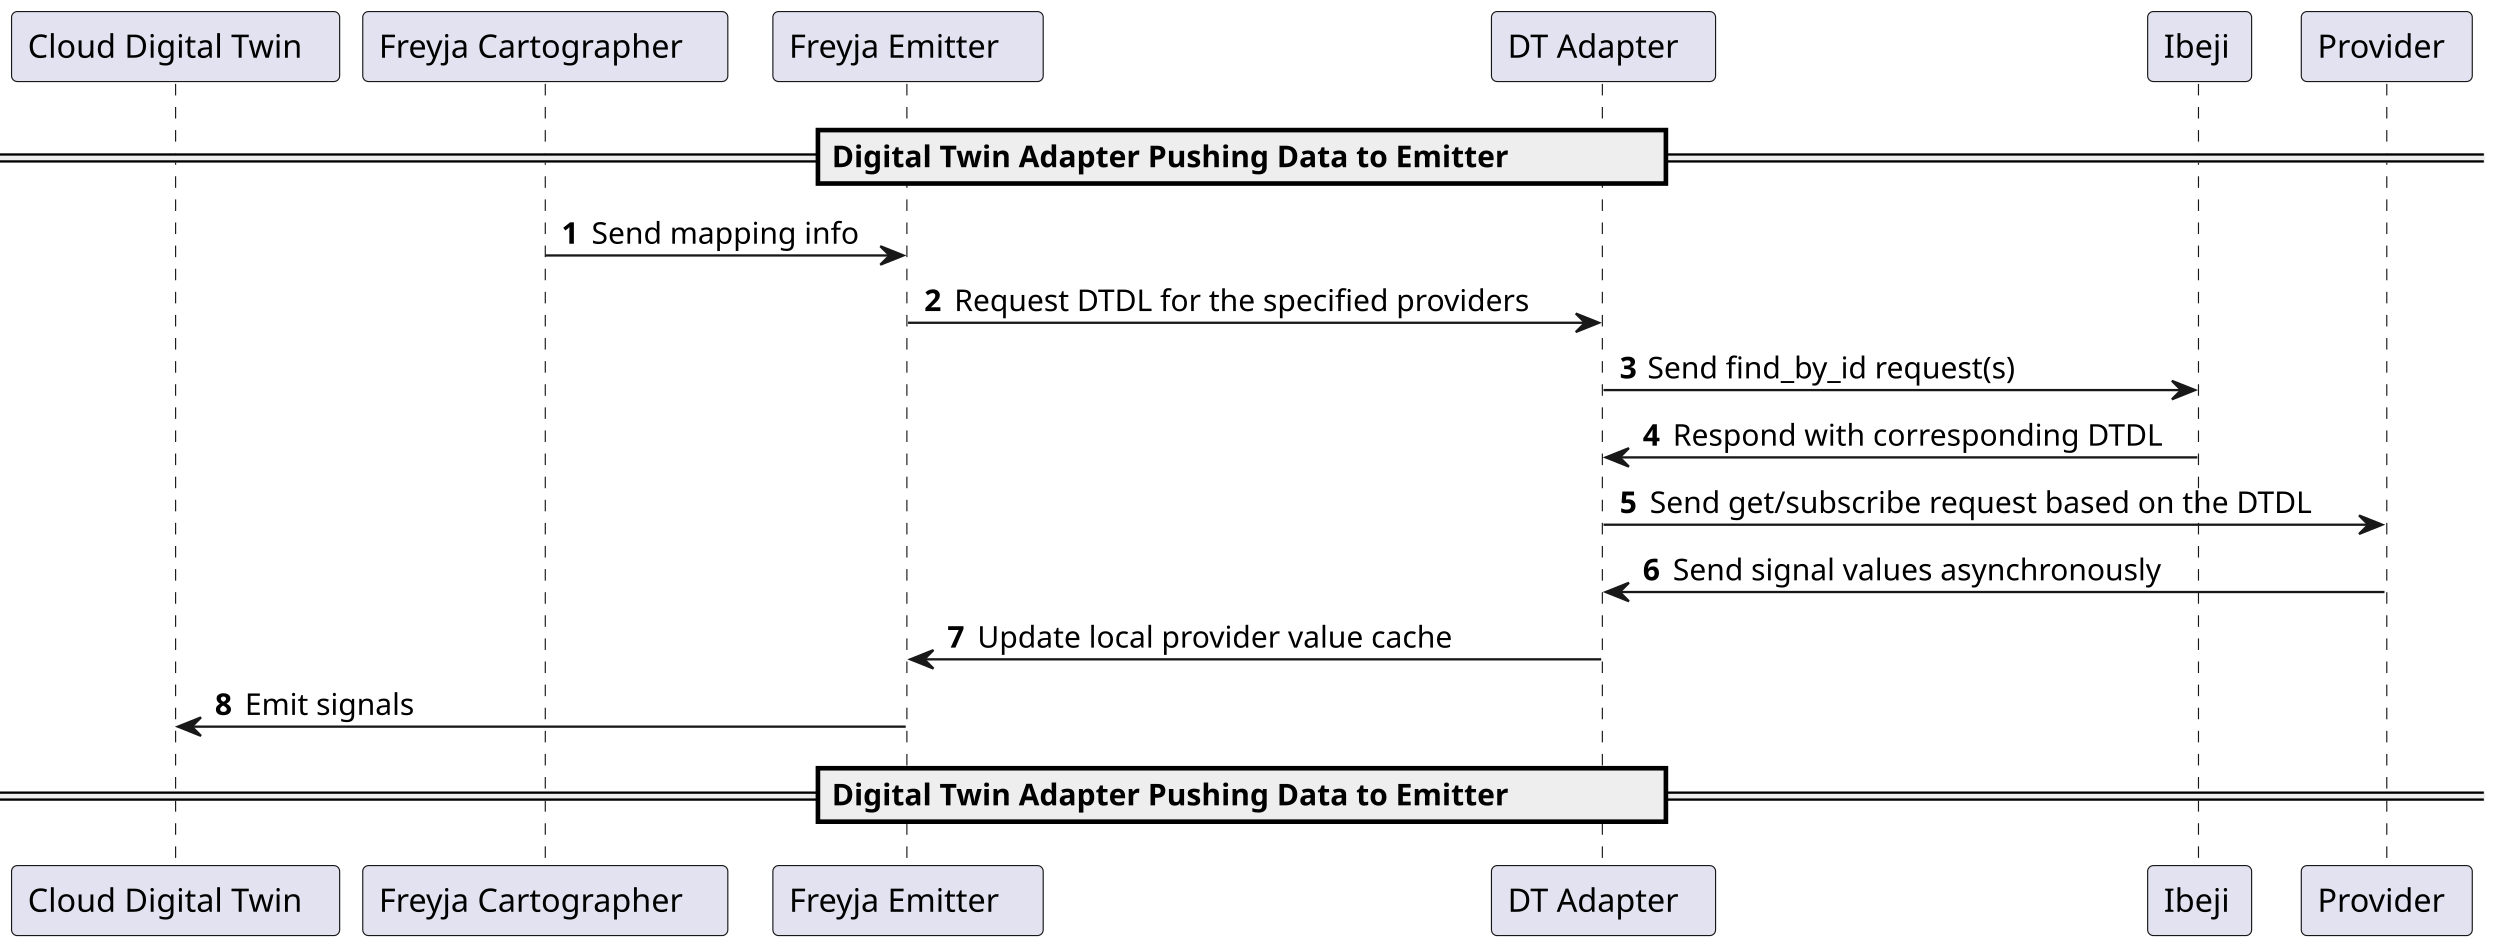
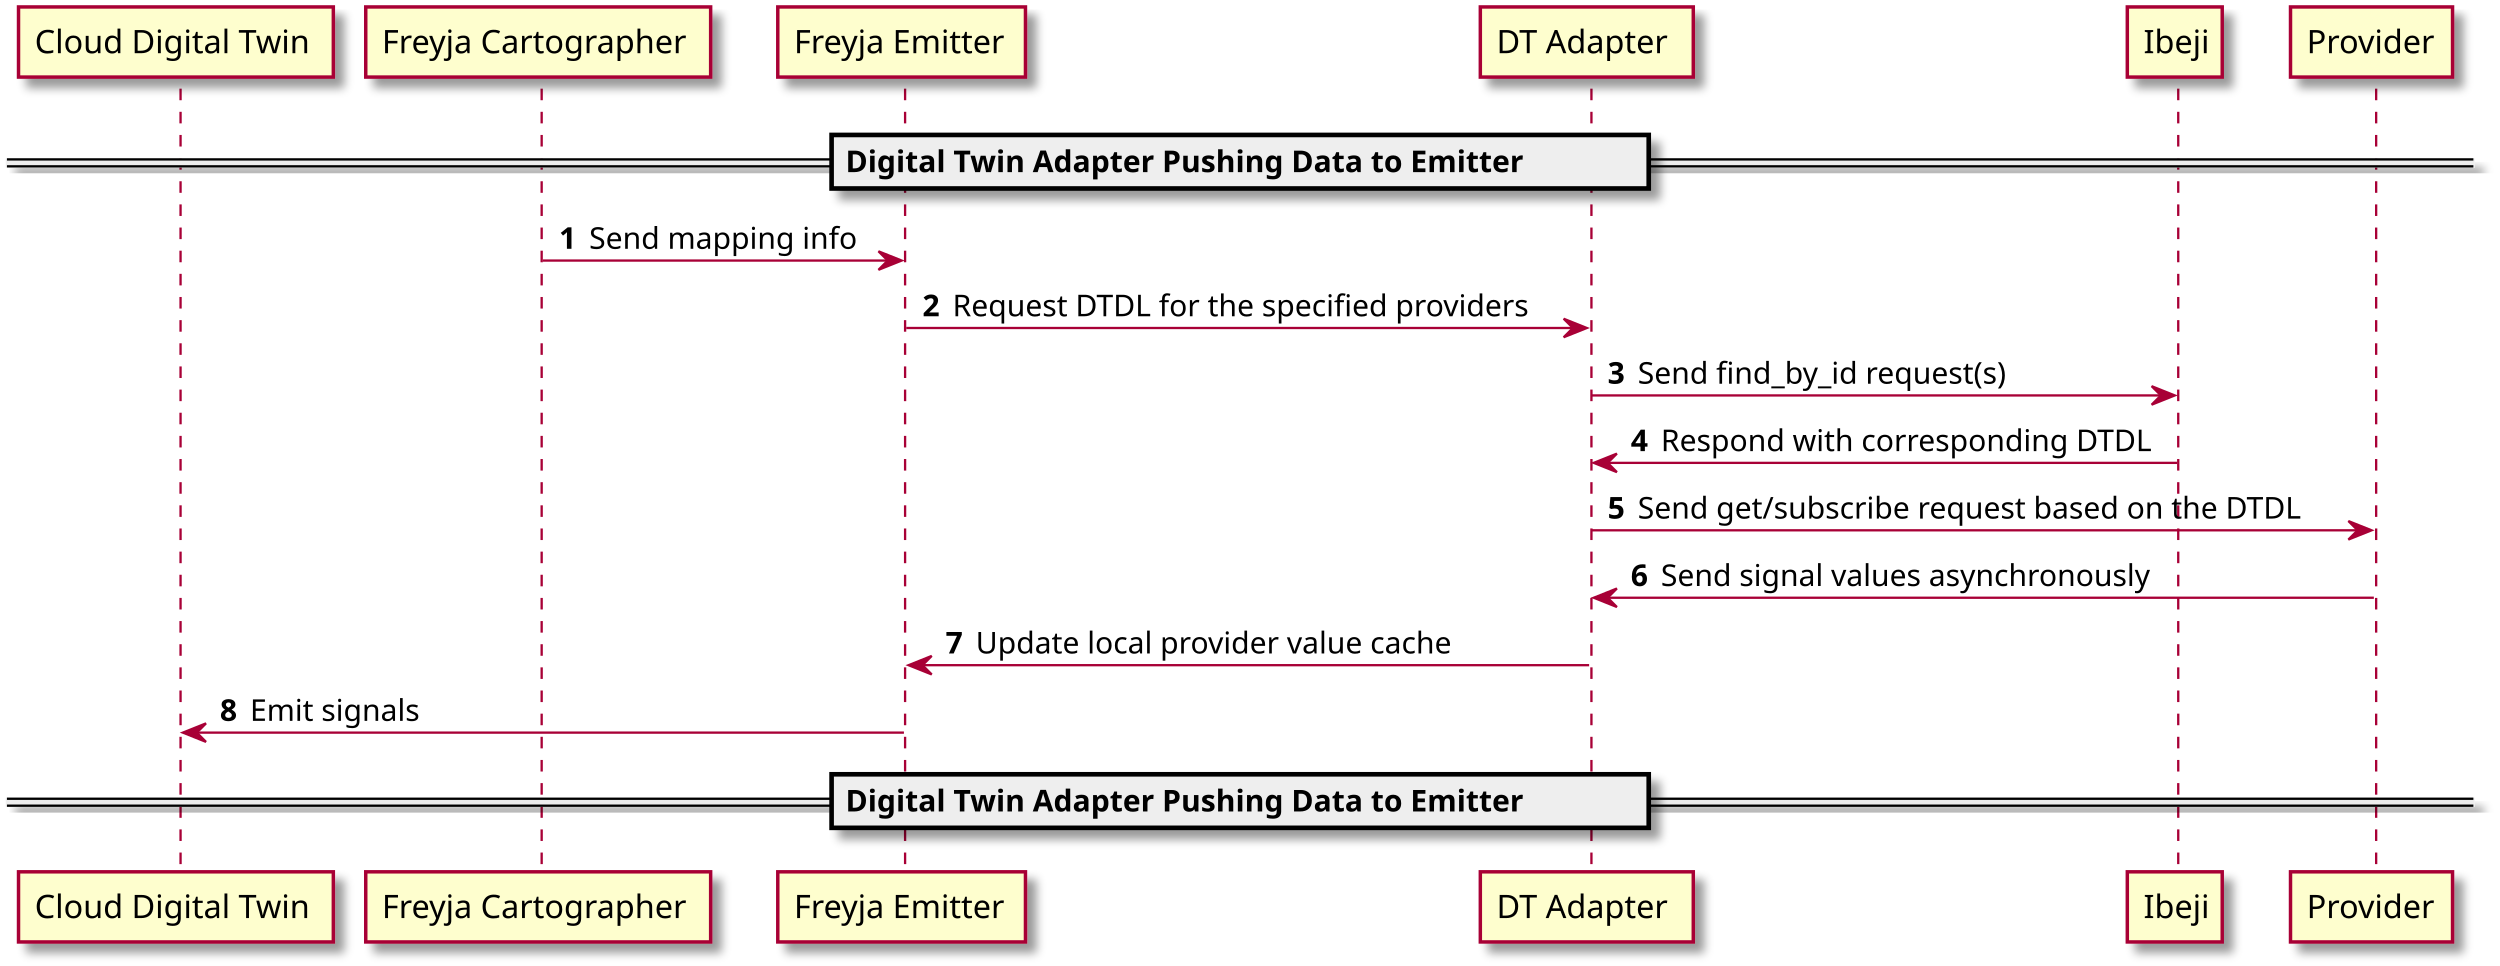
- <svg xmlns="http://www.w3.org/2000/svg" contentStyleType="text/css" height="410px" preserveAspectRatio="none" style="width:1082px;height:410px;background:#FFFFFF;" version="1.1" viewBox="0 0 1082 410" width="1082px" zoomAndPan="magnify">
-   <defs />
+ <svg xmlns="http://www.w3.org/2000/svg" contentScriptType="application/ecmascript" contentStyleType="text/css" height="417px" preserveAspectRatio="none" style="width:1080px;height:417px;background:#FEFEFE;" version="1.1" viewBox="0 0 1080 417" width="1080px" zoomAndPan="magnify">
+   <defs>
+     <filter height="300%" id="f1dlz7cyoyys13" width="300%" x="-1" y="-1">
+       <feGaussianBlur result="blurOut" stdDeviation="2.0" />
+       <feColorMatrix in="blurOut" result="blurOut2" type="matrix" values="0 0 0 0 0 0 0 0 0 0 0 0 0 0 0 0 0 0 .4 0" />
+       <feOffset dx="4.0" dy="4.0" in="blurOut2" result="blurOut3" />
+       <feBlend in="SourceGraphic" in2="blurOut3" mode="normal" />
+     </filter>
+   </defs>
  <g>
-     <line style="stroke:#181818;stroke-width:0.5;stroke-dasharray:5.0,5.0;" x1="76" x2="76" y1="36.297" y2="375.625" />
-     <line style="stroke:#181818;stroke-width:0.5;stroke-dasharray:5.0,5.0;" x1="236" x2="236" y1="36.297" y2="375.625" />
-     <line style="stroke:#181818;stroke-width:0.5;stroke-dasharray:5.0,5.0;" x1="392.5" x2="392.5" y1="36.297" y2="375.625" />
-     <line style="stroke:#181818;stroke-width:0.5;stroke-dasharray:5.0,5.0;" x1="693.5" x2="693.5" y1="36.297" y2="375.625" />
-     <line style="stroke:#181818;stroke-width:0.5;stroke-dasharray:5.0,5.0;" x1="951.5" x2="951.5" y1="36.297" y2="375.625" />
-     <line style="stroke:#181818;stroke-width:0.5;stroke-dasharray:5.0,5.0;" x1="1033" x2="1033" y1="36.297" y2="375.625" />
-     <rect fill="#E2E2F0" height="30.297" rx="2.5" ry="2.5" style="stroke:#181818;stroke-width:0.5;" width="142" x="5" y="5" />
-     <text fill="#000000" font-family="sans-serif" font-size="14" lengthAdjust="spacing" textLength="128" x="12" y="24.995">Cloud Digital Twin</text>
-     <rect fill="#E2E2F0" height="30.297" rx="2.5" ry="2.5" style="stroke:#181818;stroke-width:0.5;" width="142" x="5" y="374.625" />
-     <text fill="#000000" font-family="sans-serif" font-size="14" lengthAdjust="spacing" textLength="128" x="12" y="394.62">Cloud Digital Twin</text>
-     <rect fill="#E2E2F0" height="30.297" rx="2.5" ry="2.5" style="stroke:#181818;stroke-width:0.5;" width="158" x="157" y="5" />
-     <text fill="#000000" font-family="sans-serif" font-size="14" lengthAdjust="spacing" textLength="144" x="164" y="24.995">Freyja Cartographer</text>
-     <rect fill="#E2E2F0" height="30.297" rx="2.5" ry="2.5" style="stroke:#181818;stroke-width:0.5;" width="158" x="157" y="374.625" />
-     <text fill="#000000" font-family="sans-serif" font-size="14" lengthAdjust="spacing" textLength="144" x="164" y="394.62">Freyja Cartographer</text>
-     <rect fill="#E2E2F0" height="30.297" rx="2.5" ry="2.5" style="stroke:#181818;stroke-width:0.5;" width="117" x="334.5" y="5" />
-     <text fill="#000000" font-family="sans-serif" font-size="14" lengthAdjust="spacing" textLength="103" x="341.5" y="24.995">Freyja Emitter</text>
-     <rect fill="#E2E2F0" height="30.297" rx="2.5" ry="2.5" style="stroke:#181818;stroke-width:0.5;" width="117" x="334.5" y="374.625" />
-     <text fill="#000000" font-family="sans-serif" font-size="14" lengthAdjust="spacing" textLength="103" x="341.5" y="394.62">Freyja Emitter</text>
-     <rect fill="#E2E2F0" height="30.297" rx="2.5" ry="2.5" style="stroke:#181818;stroke-width:0.5;" width="97" x="645.5" y="5" />
-     <text fill="#000000" font-family="sans-serif" font-size="14" lengthAdjust="spacing" textLength="83" x="652.5" y="24.995">DT Adapter</text>
-     <rect fill="#E2E2F0" height="30.297" rx="2.5" ry="2.5" style="stroke:#181818;stroke-width:0.5;" width="97" x="645.5" y="374.625" />
-     <text fill="#000000" font-family="sans-serif" font-size="14" lengthAdjust="spacing" textLength="83" x="652.5" y="394.62">DT Adapter</text>
-     <rect fill="#E2E2F0" height="30.297" rx="2.5" ry="2.5" style="stroke:#181818;stroke-width:0.5;" width="45" x="929.5" y="5" />
-     <text fill="#000000" font-family="sans-serif" font-size="14" lengthAdjust="spacing" textLength="31" x="936.5" y="24.995">Ibeji</text>
-     <rect fill="#E2E2F0" height="30.297" rx="2.5" ry="2.5" style="stroke:#181818;stroke-width:0.5;" width="45" x="929.5" y="374.625" />
-     <text fill="#000000" font-family="sans-serif" font-size="14" lengthAdjust="spacing" textLength="31" x="936.5" y="394.62">Ibeji</text>
-     <rect fill="#E2E2F0" height="30.297" rx="2.5" ry="2.5" style="stroke:#181818;stroke-width:0.5;" width="74" x="996" y="5" />
-     <text fill="#000000" font-family="sans-serif" font-size="14" lengthAdjust="spacing" textLength="60" x="1003" y="24.995">Provider</text>
-     <rect fill="#E2E2F0" height="30.297" rx="2.5" ry="2.5" style="stroke:#181818;stroke-width:0.5;" width="74" x="996" y="374.625" />
-     <text fill="#000000" font-family="sans-serif" font-size="14" lengthAdjust="spacing" textLength="60" x="1003" y="394.62">Provider</text>
-     <rect fill="#EEEEEE" height="3" style="stroke:#EEEEEE;stroke-width:1.0;" width="1075" x="0" y="66.863" />
-     <line style="stroke:#000000;stroke-width:1.0;" x1="0" x2="1075" y1="66.863" y2="66.863" />
-     <line style="stroke:#000000;stroke-width:1.0;" x1="0" x2="1075" y1="69.863" y2="69.863" />
-     <rect fill="#EEEEEE" height="23.133" style="stroke:#000000;stroke-width:2.0;" width="367" x="354" y="56.297" />
-     <text fill="#000000" font-family="sans-serif" font-size="13" font-weight="bold" lengthAdjust="spacing" textLength="348" x="360" y="72.364">Digital Twin Adapter Pushing Data to Emitter</text>
-     <polygon fill="#181818" points="381,106.562,391,110.562,381,114.562,385,110.562" style="stroke:#181818;stroke-width:1.0;" />
-     <line style="stroke:#181818;stroke-width:1.0;" x1="236" x2="387" y1="110.562" y2="110.562" />
-     <text fill="#000000" font-family="sans-serif" font-size="13" font-weight="bold" lengthAdjust="spacing" textLength="9" x="243" y="105.497">1</text>
-     <text fill="#000000" font-family="sans-serif" font-size="13" lengthAdjust="spacing" textLength="120" x="256" y="105.497">Send mapping info</text>
-     <polygon fill="#181818" points="682,135.695,692,139.695,682,143.695,686,139.695" style="stroke:#181818;stroke-width:1.0;" />
-     <line style="stroke:#181818;stroke-width:1.0;" x1="393" x2="688" y1="139.695" y2="139.695" />
-     <text fill="#000000" font-family="sans-serif" font-size="13" font-weight="bold" lengthAdjust="spacing" textLength="9" x="400" y="134.629">2</text>
-     <text fill="#000000" font-family="sans-serif" font-size="13" lengthAdjust="spacing" textLength="264" x="413" y="134.629">Request DTDL for the specified providers</text>
-     <polygon fill="#181818" points="940,164.828,950,168.828,940,172.828,944,168.828" style="stroke:#181818;stroke-width:1.0;" />
-     <line style="stroke:#181818;stroke-width:1.0;" x1="694" x2="946" y1="168.828" y2="168.828" />
-     <text fill="#000000" font-family="sans-serif" font-size="13" font-weight="bold" lengthAdjust="spacing" textLength="8" x="701" y="163.762">3</text>
-     <text fill="#000000" font-family="sans-serif" font-size="13" lengthAdjust="spacing" textLength="171" x="713" y="163.762">Send find_by_id request(s)</text>
-     <polygon fill="#181818" points="705,193.961,695,197.961,705,201.961,701,197.961" style="stroke:#181818;stroke-width:1.0;" />
-     <line style="stroke:#181818;stroke-width:1.0;" x1="699" x2="951" y1="197.961" y2="197.961" />
-     <text fill="#000000" font-family="sans-serif" font-size="13" font-weight="bold" lengthAdjust="spacing" textLength="9" x="711" y="192.895">4</text>
-     <text fill="#000000" font-family="sans-serif" font-size="13" lengthAdjust="spacing" textLength="221" x="724" y="192.895">Respond with corresponding DTDL</text>
-     <polygon fill="#181818" points="1021,223.094,1031,227.094,1021,231.094,1025,227.094" style="stroke:#181818;stroke-width:1.0;" />
-     <line style="stroke:#181818;stroke-width:1.0;" x1="694" x2="1027" y1="227.094" y2="227.094" />
-     <text fill="#000000" font-family="sans-serif" font-size="13" font-weight="bold" lengthAdjust="spacing" textLength="9" x="701" y="222.028">5</text>
-     <text fill="#000000" font-family="sans-serif" font-size="13" lengthAdjust="spacing" textLength="302" x="714" y="222.028">Send get/subscribe request based on the DTDL</text>
-     <polygon fill="#181818" points="705,252.227,695,256.227,705,260.227,701,256.227" style="stroke:#181818;stroke-width:1.0;" />
-     <line style="stroke:#181818;stroke-width:1.0;" x1="699" x2="1032" y1="256.227" y2="256.227" />
-     <text fill="#000000" font-family="sans-serif" font-size="13" font-weight="bold" lengthAdjust="spacing" textLength="9" x="711" y="251.161">6</text>
-     <text fill="#000000" font-family="sans-serif" font-size="13" lengthAdjust="spacing" textLength="224" x="724" y="251.161">Send signal values asynchronously</text>
-     <polygon fill="#181818" points="404,281.359,394,285.359,404,289.359,400,285.359" style="stroke:#181818;stroke-width:1.0;" />
-     <line style="stroke:#181818;stroke-width:1.0;" x1="398" x2="693" y1="285.359" y2="285.359" />
-     <text fill="#000000" font-family="sans-serif" font-size="13" font-weight="bold" lengthAdjust="spacing" textLength="9" x="410" y="280.293">7</text>
-     <text fill="#000000" font-family="sans-serif" font-size="13" lengthAdjust="spacing" textLength="217" x="423" y="280.293">Update local provider value cache</text>
-     <polygon fill="#181818" points="87,310.492,77,314.492,87,318.492,83,314.492" style="stroke:#181818;stroke-width:1.0;" />
-     <line style="stroke:#181818;stroke-width:1.0;" x1="81" x2="392" y1="314.492" y2="314.492" />
-     <text fill="#000000" font-family="sans-serif" font-size="13" font-weight="bold" lengthAdjust="spacing" textLength="9" x="93" y="309.426">8</text>
-     <text fill="#000000" font-family="sans-serif" font-size="13" lengthAdjust="spacing" textLength="77" x="106" y="309.426">Emit signals</text>
-     <rect fill="#EEEEEE" height="3" style="stroke:#EEEEEE;stroke-width:1.0;" width="1075" x="0" y="343.059" />
-     <line style="stroke:#000000;stroke-width:1.0;" x1="0" x2="1075" y1="343.059" y2="343.059" />
-     <line style="stroke:#000000;stroke-width:1.0;" x1="0" x2="1075" y1="346.059" y2="346.059" />
-     <rect fill="#EEEEEE" height="23.133" style="stroke:#000000;stroke-width:2.0;" width="367" x="354" y="332.492" />
-     <text fill="#000000" font-family="sans-serif" font-size="13" font-weight="bold" lengthAdjust="spacing" textLength="348" x="360" y="348.559">Digital Twin Adapter Pushing Data to Emitter</text>
+     <line style="stroke: #A80036; stroke-width: 1.0; stroke-dasharray: 5.0,5.0;" x1="78" x2="78" y1="38.297" y2="377.625" />
+     <line style="stroke: #A80036; stroke-width: 1.0; stroke-dasharray: 5.0,5.0;" x1="234" x2="234" y1="38.297" y2="377.625" />
+     <line style="stroke: #A80036; stroke-width: 1.0; stroke-dasharray: 5.0,5.0;" x1="391" x2="391" y1="38.297" y2="377.625" />
+     <line style="stroke: #A80036; stroke-width: 1.0; stroke-dasharray: 5.0,5.0;" x1="687.5" x2="687.5" y1="38.297" y2="377.625" />
+     <line style="stroke: #A80036; stroke-width: 1.0; stroke-dasharray: 5.0,5.0;" x1="941" x2="941" y1="38.297" y2="377.625" />
+     <line style="stroke: #A80036; stroke-width: 1.0; stroke-dasharray: 5.0,5.0;" x1="1026.5" x2="1026.5" y1="38.297" y2="377.625" />
+     <rect fill="#FEFECE" filter="url(#f1dlz7cyoyys13)" height="30.297" style="stroke: #A80036; stroke-width: 1.5;" width="136" x="8" y="3" />
+     <text fill="#000000" font-family="sans-serif" font-size="14" lengthAdjust="spacingAndGlyphs" textLength="122" x="15" y="22.995">Cloud Digital Twin</text>
+     <rect fill="#FEFECE" filter="url(#f1dlz7cyoyys13)" height="30.297" style="stroke: #A80036; stroke-width: 1.5;" width="136" x="8" y="376.625" />
+     <text fill="#000000" font-family="sans-serif" font-size="14" lengthAdjust="spacingAndGlyphs" textLength="122" x="15" y="396.62">Cloud Digital Twin</text>
+     <rect fill="#FEFECE" filter="url(#f1dlz7cyoyys13)" height="30.297" style="stroke: #A80036; stroke-width: 1.5;" width="149" x="158" y="3" />
+     <text fill="#000000" font-family="sans-serif" font-size="14" lengthAdjust="spacingAndGlyphs" textLength="135" x="165" y="22.995">Freyja Cartographer</text>
+     <rect fill="#FEFECE" filter="url(#f1dlz7cyoyys13)" height="30.297" style="stroke: #A80036; stroke-width: 1.5;" width="149" x="158" y="376.625" />
+     <text fill="#000000" font-family="sans-serif" font-size="14" lengthAdjust="spacingAndGlyphs" textLength="135" x="165" y="396.62">Freyja Cartographer</text>
+     <rect fill="#FEFECE" filter="url(#f1dlz7cyoyys13)" height="30.297" style="stroke: #A80036; stroke-width: 1.5;" width="107" x="336" y="3" />
+     <text fill="#000000" font-family="sans-serif" font-size="14" lengthAdjust="spacingAndGlyphs" textLength="93" x="343" y="22.995">Freyja Emitter</text>
+     <rect fill="#FEFECE" filter="url(#f1dlz7cyoyys13)" height="30.297" style="stroke: #A80036; stroke-width: 1.5;" width="107" x="336" y="376.625" />
+     <text fill="#000000" font-family="sans-serif" font-size="14" lengthAdjust="spacingAndGlyphs" textLength="93" x="343" y="396.62">Freyja Emitter</text>
+     <rect fill="#FEFECE" filter="url(#f1dlz7cyoyys13)" height="30.297" style="stroke: #A80036; stroke-width: 1.5;" width="92" x="639.5" y="3" />
+     <text fill="#000000" font-family="sans-serif" font-size="14" lengthAdjust="spacingAndGlyphs" textLength="78" x="646.5" y="22.995">DT Adapter</text>
+     <rect fill="#FEFECE" filter="url(#f1dlz7cyoyys13)" height="30.297" style="stroke: #A80036; stroke-width: 1.5;" width="92" x="639.5" y="376.625" />
+     <text fill="#000000" font-family="sans-serif" font-size="14" lengthAdjust="spacingAndGlyphs" textLength="78" x="646.5" y="396.62">DT Adapter</text>
+     <rect fill="#FEFECE" filter="url(#f1dlz7cyoyys13)" height="30.297" style="stroke: #A80036; stroke-width: 1.5;" width="41" x="919" y="3" />
+     <text fill="#000000" font-family="sans-serif" font-size="14" lengthAdjust="spacingAndGlyphs" textLength="27" x="926" y="22.995">Ibeji</text>
+     <rect fill="#FEFECE" filter="url(#f1dlz7cyoyys13)" height="30.297" style="stroke: #A80036; stroke-width: 1.5;" width="41" x="919" y="376.625" />
+     <text fill="#000000" font-family="sans-serif" font-size="14" lengthAdjust="spacingAndGlyphs" textLength="27" x="926" y="396.62">Ibeji</text>
+     <rect fill="#FEFECE" filter="url(#f1dlz7cyoyys13)" height="30.297" style="stroke: #A80036; stroke-width: 1.5;" width="70" x="989.5" y="3" />
+     <text fill="#000000" font-family="sans-serif" font-size="14" lengthAdjust="spacingAndGlyphs" textLength="56" x="996.5" y="22.995">Provider</text>
+     <rect fill="#FEFECE" filter="url(#f1dlz7cyoyys13)" height="30.297" style="stroke: #A80036; stroke-width: 1.5;" width="70" x="989.5" y="376.625" />
+     <text fill="#000000" font-family="sans-serif" font-size="14" lengthAdjust="spacingAndGlyphs" textLength="56" x="996.5" y="396.62">Provider</text>
+     <rect fill="#EEEEEE" filter="url(#f1dlz7cyoyys13)" height="3" style="stroke: #EEEEEE; stroke-width: 1.0;" width="1065.5" x="3" y="68.863" />
+     <line style="stroke: #000000; stroke-width: 1.0;" x1="3" x2="1068.5" y1="68.863" y2="68.863" />
+     <line style="stroke: #000000; stroke-width: 1.0;" x1="3" x2="1068.5" y1="71.863" y2="71.863" />
+     <rect fill="#EEEEEE" filter="url(#f1dlz7cyoyys13)" height="23.133" style="stroke: #000000; stroke-width: 2.0;" width="353" x="359.25" y="58.297" />
+     <text fill="#000000" font-family="sans-serif" font-size="13" font-weight="bold" lengthAdjust="spacingAndGlyphs" textLength="334" x="365.25" y="74.364">Digital Twin Adapter Pushing Data to Emitter</text>
+     <polygon fill="#A80036" points="379.5,108.562,389.5,112.562,379.5,116.562,383.5,112.562" style="stroke: #A80036; stroke-width: 1.0;" />
+     <line style="stroke: #A80036; stroke-width: 1.0;" x1="234.5" x2="385.5" y1="112.562" y2="112.562" />
+     <text fill="#000000" font-family="sans-serif" font-size="13" font-weight="bold" lengthAdjust="spacingAndGlyphs" textLength="9" x="241.5" y="107.497">1</text>
+     <text fill="#000000" font-family="sans-serif" font-size="13" lengthAdjust="spacingAndGlyphs" textLength="120" x="254.5" y="107.497">Send mapping info</text>
+     <polygon fill="#A80036" points="675.5,137.695,685.5,141.695,675.5,145.695,679.5,141.695" style="stroke: #A80036; stroke-width: 1.0;" />
+     <line style="stroke: #A80036; stroke-width: 1.0;" x1="391.5" x2="681.5" y1="141.695" y2="141.695" />
+     <text fill="#000000" font-family="sans-serif" font-size="13" font-weight="bold" lengthAdjust="spacingAndGlyphs" textLength="9" x="398.5" y="136.629">2</text>
+     <text fill="#000000" font-family="sans-serif" font-size="13" lengthAdjust="spacingAndGlyphs" textLength="259" x="411.5" y="136.629">Request DTDL for the specified providers</text>
+     <polygon fill="#A80036" points="929.5,166.828,939.5,170.828,929.5,174.828,933.5,170.828" style="stroke: #A80036; stroke-width: 1.0;" />
+     <line style="stroke: #A80036; stroke-width: 1.0;" x1="687.5" x2="935.5" y1="170.828" y2="170.828" />
+     <text fill="#000000" font-family="sans-serif" font-size="13" font-weight="bold" lengthAdjust="spacingAndGlyphs" textLength="9" x="694.5" y="165.762">3</text>
+     <text fill="#000000" font-family="sans-serif" font-size="13" lengthAdjust="spacingAndGlyphs" textLength="170" x="707.5" y="165.762">Send find_by_id request(s)</text>
+     <polygon fill="#A80036" points="698.5,195.961,688.5,199.961,698.5,203.961,694.5,199.961" style="stroke: #A80036; stroke-width: 1.0;" />
+     <line style="stroke: #A80036; stroke-width: 1.0;" x1="692.5" x2="940.5" y1="199.961" y2="199.961" />
+     <text fill="#000000" font-family="sans-serif" font-size="13" font-weight="bold" lengthAdjust="spacingAndGlyphs" textLength="9" x="704.5" y="194.895">4</text>
+     <text fill="#000000" font-family="sans-serif" font-size="13" lengthAdjust="spacingAndGlyphs" textLength="217" x="717.5" y="194.895">Respond with corresponding DTDL</text>
+     <polygon fill="#A80036" points="1014.5,225.094,1024.5,229.094,1014.5,233.094,1018.5,229.094" style="stroke: #A80036; stroke-width: 1.0;" />
+     <line style="stroke: #A80036; stroke-width: 1.0;" x1="687.5" x2="1020.5" y1="229.094" y2="229.094" />
+     <text fill="#000000" font-family="sans-serif" font-size="13" font-weight="bold" lengthAdjust="spacingAndGlyphs" textLength="9" x="694.5" y="224.028">5</text>
+     <text fill="#000000" font-family="sans-serif" font-size="13" lengthAdjust="spacingAndGlyphs" textLength="302" x="707.5" y="224.028">Send get/subscribe request based on the DTDL</text>
+     <polygon fill="#A80036" points="698.5,254.227,688.5,258.227,698.5,262.227,694.5,258.227" style="stroke: #A80036; stroke-width: 1.0;" />
+     <line style="stroke: #A80036; stroke-width: 1.0;" x1="692.5" x2="1025.5" y1="258.227" y2="258.227" />
+     <text fill="#000000" font-family="sans-serif" font-size="13" font-weight="bold" lengthAdjust="spacingAndGlyphs" textLength="9" x="704.5" y="253.161">6</text>
+     <text fill="#000000" font-family="sans-serif" font-size="13" lengthAdjust="spacingAndGlyphs" textLength="222" x="717.5" y="253.161">Send signal values asynchronously</text>
+     <polygon fill="#A80036" points="402.5,283.359,392.5,287.359,402.5,291.359,398.5,287.359" style="stroke: #A80036; stroke-width: 1.0;" />
+     <line style="stroke: #A80036; stroke-width: 1.0;" x1="396.5" x2="686.5" y1="287.359" y2="287.359" />
+     <text fill="#000000" font-family="sans-serif" font-size="13" font-weight="bold" lengthAdjust="spacingAndGlyphs" textLength="9" x="408.5" y="282.293">7</text>
+     <text fill="#000000" font-family="sans-serif" font-size="13" lengthAdjust="spacingAndGlyphs" textLength="216" x="421.5" y="282.293">Update local provider value cache</text>
+     <polygon fill="#A80036" points="89,312.492,79,316.492,89,320.492,85,316.492" style="stroke: #A80036; stroke-width: 1.0;" />
+     <line style="stroke: #A80036; stroke-width: 1.0;" x1="83" x2="390.5" y1="316.492" y2="316.492" />
+     <text fill="#000000" font-family="sans-serif" font-size="13" font-weight="bold" lengthAdjust="spacingAndGlyphs" textLength="9" x="95" y="311.426">8</text>
+     <text fill="#000000" font-family="sans-serif" font-size="13" lengthAdjust="spacingAndGlyphs" textLength="77" x="108" y="311.426">Emit signals</text>
+     <rect fill="#EEEEEE" filter="url(#f1dlz7cyoyys13)" height="3" style="stroke: #EEEEEE; stroke-width: 1.0;" width="1065.5" x="3" y="345.059" />
+     <line style="stroke: #000000; stroke-width: 1.0;" x1="3" x2="1068.5" y1="345.059" y2="345.059" />
+     <line style="stroke: #000000; stroke-width: 1.0;" x1="3" x2="1068.5" y1="348.059" y2="348.059" />
+     <rect fill="#EEEEEE" filter="url(#f1dlz7cyoyys13)" height="23.133" style="stroke: #000000; stroke-width: 2.0;" width="353" x="359.25" y="334.492" />
+     <text fill="#000000" font-family="sans-serif" font-size="13" font-weight="bold" lengthAdjust="spacingAndGlyphs" textLength="334" x="365.25" y="350.559">Digital Twin Adapter Pushing Data to Emitter</text>
  </g>
</svg>
